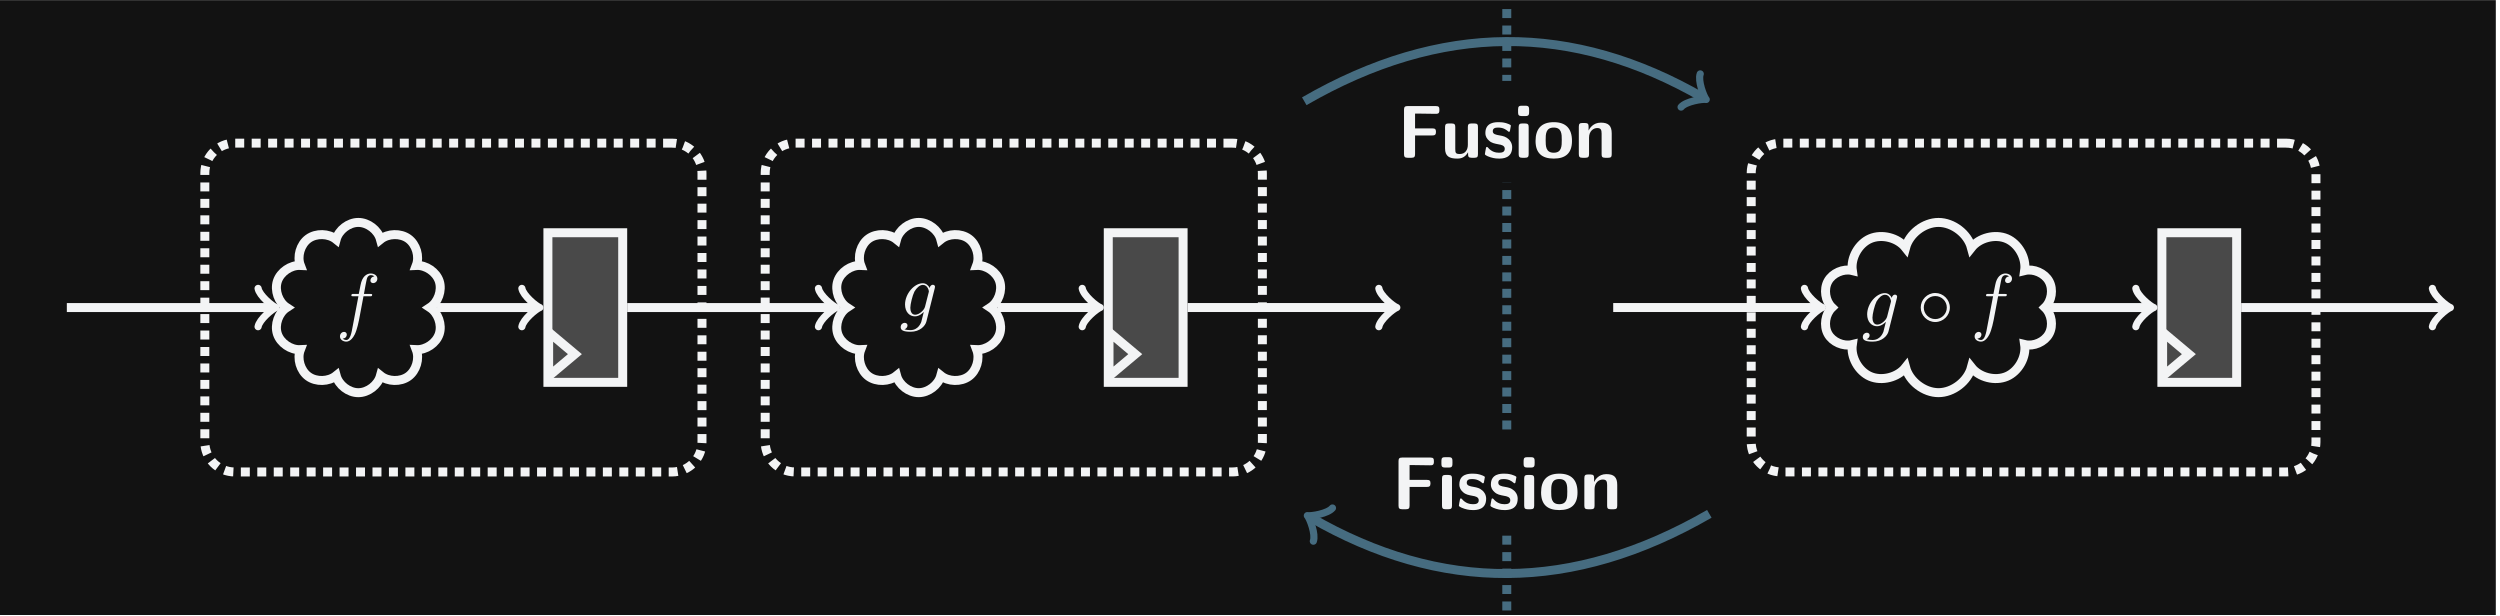
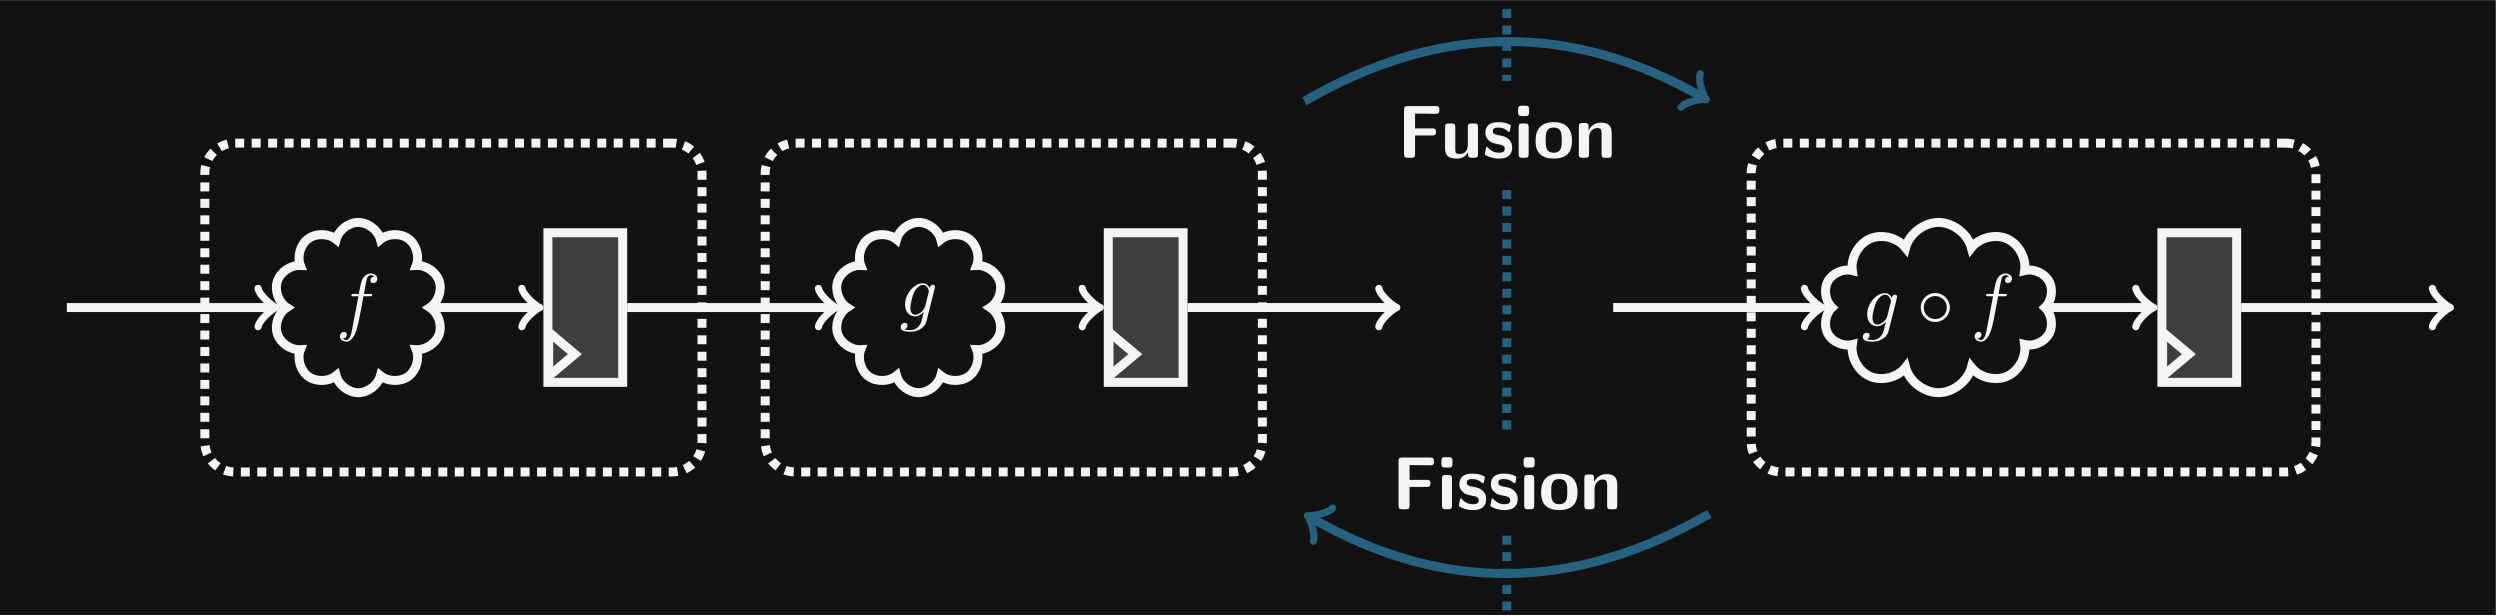
<svg xmlns="http://www.w3.org/2000/svg" xmlns:xlink="http://www.w3.org/1999/xlink" width="332.443" height="81.896" viewBox="0 0 332.443 81.896">
  <defs>
    <g>
      <g id="glyph-0-0">
        <path d="M 3.656 -3.984 L 4.516 -3.984 C 4.703 -3.984 4.812 -3.984 4.812 -4.188 C 4.812 -4.297 4.703 -4.297 4.531 -4.297 L 3.719 -4.297 L 3.922 -5.422 C 3.969 -5.641 4.094 -6.344 4.156 -6.453 C 4.25 -6.656 4.422 -6.797 4.625 -6.797 C 4.672 -6.797 4.922 -6.797 5.109 -6.625 C 4.672 -6.578 4.578 -6.234 4.578 -6.078 C 4.578 -5.859 4.75 -5.734 4.953 -5.734 C 5.203 -5.734 5.5 -5.953 5.5 -6.328 C 5.5 -6.781 5.031 -7.016 4.625 -7.016 C 4.297 -7.016 3.656 -6.844 3.359 -5.859 C 3.297 -5.641 3.281 -5.547 3.031 -4.297 L 2.344 -4.297 C 2.156 -4.297 2.047 -4.297 2.047 -4.094 C 2.047 -3.984 2.141 -3.984 2.328 -3.984 L 2.984 -3.984 L 2.234 -0.047 C 2.062 0.922 1.891 1.828 1.375 1.828 C 1.328 1.828 1.078 1.828 0.891 1.641 C 1.359 1.609 1.438 1.25 1.438 1.109 C 1.438 0.875 1.266 0.75 1.078 0.75 C 0.812 0.75 0.531 0.969 0.531 1.359 C 0.531 1.797 0.969 2.047 1.375 2.047 C 1.922 2.047 2.312 1.453 2.5 1.078 C 2.812 0.453 3.047 -0.75 3.062 -0.828 Z M 3.656 -3.984 " />
      </g>
      <g id="glyph-0-1">
        <path d="M 4.688 -3.75 C 4.703 -3.812 4.719 -3.859 4.719 -3.938 C 4.719 -4.094 4.594 -4.203 4.422 -4.203 C 4.328 -4.203 4.062 -4.125 4.016 -3.766 C 3.844 -4.141 3.5 -4.406 3.094 -4.406 C 1.953 -4.406 0.734 -3 0.734 -1.578 C 0.734 -0.594 1.328 0 2.047 0 C 2.641 0 3.109 -0.469 3.203 -0.578 L 3.219 -0.562 C 3 0.312 2.891 0.734 2.891 0.75 C 2.844 0.844 2.516 1.828 1.453 1.828 C 1.266 1.828 0.938 1.812 0.656 1.719 C 0.953 1.625 1.062 1.375 1.062 1.203 C 1.062 1.047 0.953 0.859 0.688 0.859 C 0.469 0.859 0.156 1.031 0.156 1.438 C 0.156 1.844 0.516 2.047 1.469 2.047 C 2.719 2.047 3.438 1.266 3.578 0.672 Z M 3.391 -1.281 C 3.328 -1.016 3.109 -0.766 2.891 -0.578 C 2.672 -0.391 2.375 -0.219 2.078 -0.219 C 1.578 -0.219 1.438 -0.734 1.438 -1.141 C 1.438 -1.609 1.719 -2.781 1.984 -3.297 C 2.266 -3.781 2.688 -4.188 3.109 -4.188 C 3.766 -4.188 3.906 -3.375 3.906 -3.328 C 3.906 -3.281 3.875 -3.219 3.875 -3.172 Z M 3.391 -1.281 " />
      </g>
      <g id="glyph-1-0">
        <path d="M 4.422 -2.484 C 4.422 -3.547 3.531 -4.422 2.484 -4.422 C 1.406 -4.422 0.547 -3.531 0.547 -2.484 C 0.547 -1.438 1.406 -0.562 2.484 -0.562 C 3.531 -0.562 4.422 -1.422 4.422 -2.484 Z M 2.484 -0.953 C 1.625 -0.953 0.953 -1.656 0.953 -2.484 C 0.953 -3.328 1.625 -4.016 2.484 -4.016 C 3.312 -4.016 4.016 -3.344 4.016 -2.484 C 4.016 -1.625 3.312 -0.953 2.484 -0.953 Z M 2.484 -0.953 " />
      </g>
      <g id="glyph-2-0">
        <path d="M 2.375 -2.969 L 4.672 -2.969 C 4.984 -2.969 5.156 -3.047 5.156 -3.438 C 5.156 -3.812 5.031 -3.906 4.672 -3.906 L 2.375 -3.906 L 2.375 -5.875 L 2.797 -5.875 C 3.547 -5.875 4.297 -5.844 5.047 -5.844 C 5.391 -5.844 5.609 -5.844 5.609 -6.312 L 5.609 -6.406 C 5.609 -6.719 5.547 -6.875 5.141 -6.875 L 1.391 -6.875 C 1.031 -6.875 0.906 -6.766 0.906 -6.406 L 0.906 -0.484 C 0.906 -0.125 1.016 0 1.391 0 L 1.891 0 C 2.266 0 2.375 -0.125 2.375 -0.484 Z M 2.375 -2.969 " />
      </g>
      <g id="glyph-2-1">
        <path d="M 4.969 -4.078 C 4.969 -4.406 4.906 -4.562 4.5 -4.562 L 4.094 -4.562 C 3.719 -4.562 3.625 -4.422 3.625 -4.078 L 3.625 -1.719 C 3.625 -1.062 3.281 -0.5 2.562 -0.5 C 2.016 -0.5 1.953 -0.641 1.953 -1.172 L 1.953 -4.078 C 1.953 -4.406 1.875 -4.562 1.469 -4.562 L 1.078 -4.562 C 0.719 -4.562 0.594 -4.453 0.594 -4.078 L 0.594 -1.25 C 0.594 -0.188 1.172 0.109 2.203 0.109 C 2.484 0.109 3.188 0.109 3.656 -0.734 L 3.656 -0.484 C 3.656 -0.156 3.719 0 4.125 0 L 4.5 0 C 4.875 0 4.969 -0.125 4.969 -0.484 Z M 4.969 -4.078 " />
      </g>
      <g id="glyph-2-2">
        <path d="M 3.938 -1.406 C 3.938 -1.953 3.641 -2.312 3.469 -2.469 C 3.062 -2.828 2.719 -2.891 2.297 -2.969 C 1.75 -3.062 1.359 -3.141 1.359 -3.531 C 1.359 -3.938 1.688 -4.016 2.062 -4.016 C 2.734 -4.016 3.094 -3.766 3.359 -3.547 C 3.453 -3.453 3.469 -3.453 3.516 -3.453 C 3.609 -3.453 3.641 -3.547 3.641 -3.578 C 3.656 -3.656 3.766 -4.219 3.766 -4.266 C 3.766 -4.422 3.234 -4.562 3.125 -4.609 C 2.734 -4.719 2.406 -4.734 2.156 -4.734 C 1.703 -4.734 0.375 -4.734 0.375 -3.297 C 0.375 -2.812 0.594 -2.516 0.859 -2.281 C 1.203 -1.953 1.594 -1.891 2.156 -1.781 C 2.453 -1.734 2.953 -1.641 2.953 -1.203 C 2.953 -0.734 2.562 -0.672 2.188 -0.672 C 1.734 -0.672 1.188 -0.797 0.719 -1.359 C 0.672 -1.406 0.641 -1.438 0.578 -1.438 C 0.484 -1.438 0.453 -1.344 0.453 -1.281 C 0.422 -1.141 0.312 -0.578 0.312 -0.484 C 0.312 -0.297 1.047 -0.062 1.062 -0.062 C 1.609 0.109 2.016 0.109 2.188 0.109 C 2.688 0.109 3.938 0.062 3.938 -1.406 Z M 3.938 -1.406 " />
      </g>
      <g id="glyph-2-3">
        <path d="M 1.016 -6.922 C 0.703 -6.922 0.531 -6.859 0.531 -6.453 L 0.531 -6 C 0.531 -5.688 0.641 -5.547 1 -5.547 L 1.516 -5.547 C 2 -5.547 2 -5.766 2 -6.234 C 2 -6.703 2 -6.922 1.516 -6.922 Z M 1.938 -4.078 C 1.938 -4.406 1.859 -4.562 1.453 -4.562 L 1.078 -4.562 C 0.734 -4.562 0.609 -4.453 0.609 -4.078 L 0.609 -0.484 C 0.609 -0.125 0.719 0 1.078 0 L 1.453 0 C 1.828 0 1.938 -0.125 1.938 -0.484 Z M 1.938 -4.078 " />
      </g>
      <g id="glyph-2-4">
        <path d="M 5.156 -2.234 C 5.156 -3.875 4.359 -4.734 2.734 -4.734 C 1.078 -4.734 0.312 -3.844 0.312 -2.234 C 0.312 -0.609 1.172 0.109 2.734 0.109 C 4.297 0.109 5.156 -0.609 5.156 -2.234 Z M 2.734 -0.672 C 1.656 -0.672 1.656 -1.562 1.656 -2.359 C 1.656 -3.125 1.656 -4.016 2.734 -4.016 C 3.797 -4.016 3.797 -3.141 3.797 -2.359 C 3.797 -1.578 3.797 -0.672 2.734 -0.672 Z M 2.734 -0.672 " />
      </g>
      <g id="glyph-2-5">
        <path d="M 4.969 -3.234 C 4.969 -4.266 4.531 -4.672 3.516 -4.672 C 2.484 -4.672 2.031 -3.906 1.906 -3.641 L 1.891 -3.641 L 1.891 -4.141 C 1.891 -4.453 1.828 -4.625 1.406 -4.625 L 1.078 -4.625 C 0.719 -4.625 0.594 -4.516 0.594 -4.141 L 0.594 -0.484 C 0.594 -0.125 0.703 0 1.078 0 L 1.469 0 C 1.844 0 1.953 -0.125 1.953 -0.484 L 1.953 -2.672 C 1.953 -3.547 2.531 -3.953 3.047 -3.953 C 3.516 -3.953 3.625 -3.719 3.625 -3.219 L 3.625 -0.484 C 3.625 -0.156 3.688 0 4.094 0 L 4.5 0 C 4.875 0 4.969 -0.125 4.969 -0.484 Z M 4.969 -3.234 " />
      </g>
    </g>
    <clipPath id="clip-0">
      <path clip-rule="nonzero" d="M 0 0.016 L 331.887 0.016 L 331.887 81.777 L 0 81.777 Z M 0 0.016 " />
    </clipPath>
    <clipPath id="clip-1">
      <path clip-rule="nonzero" d="M 156 0.016 L 244 0.016 L 244 31 L 156 31 Z M 156 0.016 " />
    </clipPath>
    <clipPath id="clip-2">
      <path clip-rule="nonzero" d="M 157 51 L 245 51 L 245 81.777 L 157 81.777 Z M 157 51 " />
    </clipPath>
    <clipPath id="clip-3">
      <path clip-rule="nonzero" d="M 199 0.016 L 201 0.016 L 201 81.777 L 199 81.777 Z M 199 0.016 " />
    </clipPath>
  </defs>
  <g clip-path="url(#clip-0)">
    <path fill-rule="nonzero" fill="rgb(7.059%, 7.059%, 7.059%)" fill-opacity="1" d="M 0 81.777 L 331.887 81.777 L 331.887 0.016 L 0 0.016 Z M 0 81.777 " />
  </g>
  <path fill="none" stroke-width="1.196" stroke-linecap="butt" stroke-linejoin="miter" stroke="rgb(95.293%, 95.685%, 96.077%)" stroke-opacity="1" stroke-miterlimit="10" d="M 41.779 9.076 C 41.442 10.325 40.123 11.338 38.828 11.338 C 37.533 11.338 36.215 10.325 35.878 9.076 C 34.872 9.89 33.209 9.933 32.165 9.174 C 31.116 8.415 30.643 6.819 31.108 5.61 C 29.817 5.676 28.444 4.733 28.045 3.505 C 27.646 2.272 28.201 0.703 29.285 -0.001 C 28.201 -0.706 27.646 -2.275 28.045 -3.503 C 28.444 -4.732 29.817 -5.675 31.108 -5.608 C 30.643 -6.817 31.116 -8.414 32.165 -9.173 C 33.209 -9.932 34.872 -9.889 35.878 -9.075 C 36.215 -10.327 37.533 -11.341 38.828 -11.341 C 40.123 -11.341 41.442 -10.327 41.779 -9.075 C 42.784 -9.889 44.447 -9.932 45.492 -9.173 C 46.54 -8.414 47.014 -6.817 46.548 -5.608 C 47.839 -5.675 49.213 -4.732 49.612 -3.503 C 50.011 -2.275 49.455 -0.706 48.372 -0.001 C 49.455 0.703 50.011 2.272 49.612 3.505 C 49.213 4.733 47.839 5.676 46.548 5.61 C 47.014 6.819 46.54 8.411 45.492 9.174 C 44.447 9.933 42.784 9.89 41.779 9.076 Z M 41.779 9.076 " transform="matrix(0.998327, 0, 0, -0.998327, 8.885113, 40.89708)" />
  <g fill="rgb(95.293%, 95.685%, 96.077%)" fill-opacity="1">
    <use xlink:href="#glyph-0-0" x="44.678" y="43.383" />
  </g>
-   <path fill-rule="nonzero" fill="rgb(28.529%, 28.529%, 28.529%)" fill-opacity="1" stroke-width="1.196" stroke-linecap="butt" stroke-linejoin="miter" stroke="rgb(95.293%, 95.685%, 96.077%)" stroke-opacity="1" stroke-miterlimit="10" d="M 64.081 -9.963 L 74.043 -9.963 L 74.043 9.965 L 64.081 9.965 Z M 64.081 -9.963 " transform="matrix(0.998327, 0, 0, -0.998327, 8.885113, 40.89708)" />
+   <path fill-rule="nonzero" fill="rgb(24.236%, 24.236%, 24.236%)" fill-opacity="1" stroke-width="1.196" stroke-linecap="butt" stroke-linejoin="miter" stroke="rgb(95.293%, 95.685%, 96.077%)" stroke-opacity="1" stroke-miterlimit="10" d="M 64.081 -9.963 L 74.043 -9.963 L 74.043 9.965 L 64.081 9.965 Z M 64.081 -9.963 " transform="matrix(0.998327, 0, 0, -0.998327, 8.885113, 40.89708)" />
  <path fill="none" stroke-width="1.196" stroke-linecap="butt" stroke-linejoin="miter" stroke="rgb(95.293%, 95.685%, 96.077%)" stroke-opacity="1" stroke-miterlimit="10" d="M 67.677 -6.207 L 64.179 -3.272 L 64.179 -9.142 Z M 67.677 -6.207 " transform="matrix(0.998327, 0, 0, -0.998327, 8.885113, 40.89708)" />
  <path fill="none" stroke-width="1.196" stroke-linecap="butt" stroke-linejoin="miter" stroke="rgb(95.293%, 95.685%, 96.077%)" stroke-opacity="1" stroke-miterlimit="10" d="M 116.419 9.076 C 116.086 10.328 114.764 11.338 113.473 11.338 C 112.178 11.338 110.855 10.328 110.522 9.076 C 109.517 9.89 107.854 9.933 106.805 9.174 C 105.761 8.415 105.287 6.819 105.749 5.61 C 104.458 5.676 103.088 4.733 102.685 3.505 C 102.286 2.276 102.842 0.707 103.929 0.003 C 102.842 -0.706 102.286 -2.275 102.685 -3.503 C 103.088 -4.732 104.458 -5.675 105.749 -5.608 C 105.287 -6.817 105.761 -8.414 106.805 -9.173 C 107.854 -9.932 109.517 -9.889 110.522 -9.075 C 110.855 -10.323 112.178 -11.337 113.473 -11.337 C 114.764 -11.337 116.086 -10.323 116.419 -9.075 C 117.425 -9.889 119.088 -9.932 120.136 -9.173 C 121.181 -8.414 121.654 -6.817 121.193 -5.608 C 122.484 -5.675 123.853 -4.732 124.256 -3.503 C 124.655 -2.275 124.1 -0.706 123.016 0.003 C 124.1 0.707 124.655 2.276 124.256 3.505 C 123.853 4.733 122.484 5.676 121.193 5.61 C 121.654 6.819 121.181 8.415 120.136 9.174 C 119.091 9.933 117.425 9.89 116.419 9.076 Z M 116.419 9.076 " transform="matrix(0.998327, 0, 0, -0.998327, 8.885113, 40.89708)" />
  <g fill="rgb(95.293%, 95.685%, 96.077%)" fill-opacity="1">
    <use xlink:href="#glyph-0-1" x="119.615" y="42.07" />
  </g>
-   <path fill-rule="nonzero" fill="rgb(28.529%, 28.529%, 28.529%)" fill-opacity="1" stroke-width="1.196" stroke-linecap="butt" stroke-linejoin="miter" stroke="rgb(95.293%, 95.685%, 96.077%)" stroke-opacity="1" stroke-miterlimit="10" d="M 138.722 -9.963 L 148.688 -9.963 L 148.688 9.965 L 138.722 9.965 Z M 138.722 -9.963 " transform="matrix(0.998327, 0, 0, -0.998327, 8.885113, 40.89708)" />
+   <path fill-rule="nonzero" fill="rgb(24.236%, 24.236%, 24.236%)" fill-opacity="1" stroke-width="1.196" stroke-linecap="butt" stroke-linejoin="miter" stroke="rgb(95.293%, 95.685%, 96.077%)" stroke-opacity="1" stroke-miterlimit="10" d="M 138.722 -9.963 L 148.688 -9.963 L 148.688 9.965 L 138.722 9.965 Z M 138.722 -9.963 " transform="matrix(0.998327, 0, 0, -0.998327, 8.885113, 40.89708)" />
  <path fill="none" stroke-width="1.196" stroke-linecap="butt" stroke-linejoin="miter" stroke="rgb(95.293%, 95.685%, 96.077%)" stroke-opacity="1" stroke-miterlimit="10" d="M 142.318 -6.207 L 138.82 -3.272 L 138.82 -9.142 Z M 142.318 -6.207 " transform="matrix(0.998327, 0, 0, -0.998327, 8.885113, 40.89708)" />
  <path fill="none" stroke-width="1.196" stroke-linecap="butt" stroke-linejoin="miter" stroke="rgb(95.293%, 95.685%, 96.077%)" stroke-opacity="1" stroke-dasharray="1.196 0.996" stroke-miterlimit="10" d="M 80.621 21.899 L 22.371 21.899 C 20.168 21.899 18.384 20.114 18.384 17.915 L 18.384 -17.914 C 18.384 -20.117 20.168 -21.901 22.371 -21.901 L 80.621 -21.901 C 82.82 -21.901 84.604 -20.117 84.604 -17.914 L 84.604 17.915 C 84.604 20.114 82.82 21.899 80.621 21.899 Z M 80.621 21.899 " transform="matrix(0.998327, 0, 0, -0.998327, 8.885113, 40.89708)" />
  <path fill="none" stroke-width="1.196" stroke-linecap="butt" stroke-linejoin="miter" stroke="rgb(95.293%, 95.685%, 96.077%)" stroke-opacity="1" stroke-dasharray="1.196 0.996" stroke-miterlimit="10" d="M 155.261 21.899 L 97.012 21.899 C 94.809 21.899 93.024 20.114 93.024 17.915 L 93.024 -17.914 C 93.024 -20.113 94.809 -21.897 97.012 -21.897 L 155.261 -21.897 C 157.464 -21.897 159.248 -20.113 159.248 -17.914 L 159.248 17.915 C 159.248 20.114 157.464 21.899 155.261 21.899 Z M 155.261 21.899 " transform="matrix(0.998327, 0, 0, -0.998327, 8.885113, 40.89708)" />
  <path fill="none" stroke-width="1.196" stroke-linecap="butt" stroke-linejoin="miter" stroke="rgb(95.293%, 95.685%, 96.077%)" stroke-opacity="1" stroke-miterlimit="10" d="M 0.002 -0.001 L 27.391 -0.001 " transform="matrix(0.998327, 0, 0, -0.998327, 8.885113, 40.89708)" />
  <path fill="none" stroke-width="0.956" stroke-linecap="round" stroke-linejoin="round" stroke="rgb(95.293%, 95.685%, 96.077%)" stroke-opacity="1" stroke-miterlimit="10" d="M -1.913 2.55 C -1.752 1.595 0.001 0.159 0.478 -0.001 C 0.001 -0.158 -1.752 -1.594 -1.913 -2.549 " transform="matrix(0.998327, 0, 0, -0.998327, 36.22968, 40.89708)" />
  <path fill="none" stroke-width="1.196" stroke-linecap="butt" stroke-linejoin="miter" stroke="rgb(95.293%, 95.685%, 96.077%)" stroke-opacity="1" stroke-miterlimit="10" d="M 49.311 -0.001 L 62.528 -0.001 " transform="matrix(0.998327, 0, 0, -0.998327, 8.885113, 40.89708)" />
  <path fill="none" stroke-width="0.956" stroke-linecap="round" stroke-linejoin="round" stroke="rgb(95.293%, 95.685%, 96.077%)" stroke-opacity="1" stroke-miterlimit="10" d="M -1.913 2.549 C -1.752 1.595 0.001 0.159 0.478 -0.002 C 0.001 -0.158 -1.752 -1.594 -1.913 -2.549 " transform="matrix(0.998327, 0, 0, -0.998327, 71.30803, 40.89665)" />
  <path fill="none" stroke-width="1.196" stroke-linecap="butt" stroke-linejoin="miter" stroke="rgb(95.293%, 95.685%, 96.077%)" stroke-opacity="1" stroke-miterlimit="10" d="M 74.642 -0.001 L 102.032 -0.001 " transform="matrix(0.998327, 0, 0, -0.998327, 8.885113, 40.89708)" />
  <path fill="none" stroke-width="0.956" stroke-linecap="round" stroke-linejoin="round" stroke="rgb(95.293%, 95.685%, 96.077%)" stroke-opacity="1" stroke-miterlimit="10" d="M -1.914 2.549 C -1.754 1.595 -0.001 0.159 0.476 -0.002 C -0.001 -0.158 -1.754 -1.594 -1.914 -2.549 " transform="matrix(0.998327, 0, 0, -0.998327, 110.747, 40.89665)" />
  <path fill="none" stroke-width="1.196" stroke-linecap="butt" stroke-linejoin="miter" stroke="rgb(95.293%, 95.685%, 96.077%)" stroke-opacity="1" stroke-miterlimit="10" d="M 123.951 0.003 L 137.169 0.003 " transform="matrix(0.998327, 0, 0, -0.998327, 8.885113, 40.89708)" />
  <path fill="none" stroke-width="0.956" stroke-linecap="round" stroke-linejoin="round" stroke="rgb(95.293%, 95.685%, 96.077%)" stroke-opacity="1" stroke-miterlimit="10" d="M -1.915 2.549 C -1.754 1.594 -0.001 0.158 0.48 0.002 C -0.001 -0.159 -1.754 -1.595 -1.915 -2.549 " transform="matrix(0.998327, 0, 0, -0.998327, 145.8254, 40.89619)" />
  <path fill="none" stroke-width="1.196" stroke-linecap="butt" stroke-linejoin="miter" stroke="rgb(95.293%, 95.685%, 96.077%)" stroke-opacity="1" stroke-miterlimit="10" d="M 149.283 0.003 L 176.676 0.003 " transform="matrix(0.998327, 0, 0, -0.998327, 8.885113, 40.89708)" />
  <path fill="none" stroke-width="0.956" stroke-linecap="round" stroke-linejoin="round" stroke="rgb(95.293%, 95.685%, 96.077%)" stroke-opacity="1" stroke-miterlimit="10" d="M -1.912 2.549 C -1.752 1.594 0.001 0.158 0.479 0.002 C 0.001 -0.159 -1.752 -1.595 -1.912 -2.549 " transform="matrix(0.998327, 0, 0, -0.998327, 185.2644, 40.89619)" />
  <path fill="none" stroke-width="1.196" stroke-linecap="butt" stroke-linejoin="miter" stroke="rgb(95.293%, 95.685%, 96.077%)" stroke-opacity="1" stroke-miterlimit="10" d="M 253.692 7.977 C 253.195 9.835 251.23 11.338 249.309 11.338 C 247.384 11.338 245.42 9.835 244.923 7.977 C 243.874 9.307 241.765 9.843 240.208 9.174 C 238.651 8.505 237.587 6.603 237.829 4.929 C 236.632 5.222 235.176 4.584 234.585 3.505 C 233.991 2.425 234.229 0.856 235.121 0.003 C 234.229 -0.854 233.991 -2.423 234.585 -3.503 C 235.176 -4.583 236.632 -5.221 237.829 -4.928 C 237.587 -6.602 238.651 -8.504 240.208 -9.173 C 241.761 -9.842 243.874 -9.306 244.923 -7.976 C 245.42 -9.83 247.384 -11.337 249.309 -11.337 C 251.23 -11.337 253.195 -9.83 253.692 -7.976 C 254.74 -9.306 256.849 -9.842 258.406 -9.173 C 259.964 -8.504 261.028 -6.602 260.785 -4.928 C 261.983 -5.221 263.438 -4.583 264.029 -3.503 C 264.624 -2.423 264.385 -0.854 263.493 0.003 C 264.385 0.856 264.624 2.425 264.029 3.505 C 263.438 4.584 261.983 5.222 260.785 4.929 C 261.028 6.603 259.964 8.505 258.406 9.174 C 256.853 9.843 254.74 9.307 253.692 7.977 Z M 253.692 7.977 " transform="matrix(0.998327, 0, 0, -0.998327, 8.885113, 40.89708)" />
  <g fill="rgb(95.293%, 95.685%, 96.077%)" fill-opacity="1">
    <use xlink:href="#glyph-0-1" x="247.555" y="43.383" />
  </g>
  <g fill="rgb(95.293%, 95.685%, 96.077%)" fill-opacity="1">
    <use xlink:href="#glyph-1-0" x="254.866" y="43.383" />
  </g>
  <g fill="rgb(95.293%, 95.685%, 96.077%)" fill-opacity="1">
    <use xlink:href="#glyph-0-0" x="262.049" y="43.383" />
  </g>
-   <path fill-rule="nonzero" fill="rgb(28.529%, 28.529%, 28.529%)" fill-opacity="1" stroke-width="1.196" stroke-linecap="butt" stroke-linejoin="miter" stroke="rgb(95.293%, 95.685%, 96.077%)" stroke-opacity="1" stroke-miterlimit="10" d="M 279.062 -9.963 L 289.024 -9.963 L 289.024 9.965 L 279.062 9.965 Z M 279.062 -9.963 " transform="matrix(0.998327, 0, 0, -0.998327, 8.885113, 40.89708)" />
+   <path fill-rule="nonzero" fill="rgb(24.236%, 24.236%, 24.236%)" fill-opacity="1" stroke-width="1.196" stroke-linecap="butt" stroke-linejoin="miter" stroke="rgb(95.293%, 95.685%, 96.077%)" stroke-opacity="1" stroke-miterlimit="10" d="M 279.062 -9.963 L 289.024 -9.963 L 289.024 9.965 L 279.062 9.965 Z M 279.062 -9.963 " transform="matrix(0.998327, 0, 0, -0.998327, 8.885113, 40.89708)" />
  <path fill="none" stroke-width="1.196" stroke-linecap="butt" stroke-linejoin="miter" stroke="rgb(95.293%, 95.685%, 96.077%)" stroke-opacity="1" stroke-miterlimit="10" d="M 282.658 -6.207 L 279.16 -3.272 L 279.16 -9.142 Z M 282.658 -6.207 " transform="matrix(0.998327, 0, 0, -0.998327, 8.885113, 40.89708)" />
  <path fill="none" stroke-width="1.196" stroke-linecap="butt" stroke-linejoin="miter" stroke="rgb(95.293%, 95.685%, 96.077%)" stroke-opacity="1" stroke-dasharray="1.196 0.996" stroke-miterlimit="10" d="M 295.598 21.899 L 228.348 21.899 C 226.145 21.899 224.361 20.114 224.361 17.915 L 224.361 -17.914 C 224.361 -20.113 226.145 -21.897 228.348 -21.897 L 295.598 -21.897 C 297.801 -21.897 299.585 -20.113 299.585 -17.914 L 299.585 17.915 C 299.585 20.114 297.801 21.899 295.598 21.899 Z M 295.598 21.899 " transform="matrix(0.998327, 0, 0, -0.998327, 8.885113, 40.89708)" />
  <path fill="none" stroke-width="1.196" stroke-linecap="butt" stroke-linejoin="miter" stroke="rgb(95.293%, 95.685%, 96.077%)" stroke-opacity="1" stroke-miterlimit="10" d="M 205.979 0.003 L 233.369 0.003 " transform="matrix(0.998327, 0, 0, -0.998327, 8.885113, 40.89708)" />
  <path fill="none" stroke-width="0.956" stroke-linecap="round" stroke-linejoin="round" stroke="rgb(95.293%, 95.685%, 96.077%)" stroke-opacity="1" stroke-miterlimit="10" d="M -1.913 2.549 C -1.753 1.594 0 0.158 0.477 0.002 C 0 -0.159 -1.753 -1.595 -1.913 -2.549 " transform="matrix(0.998327, 0, 0, -0.998327, 241.8632, 40.89619)" />
  <path fill="none" stroke-width="1.196" stroke-linecap="butt" stroke-linejoin="miter" stroke="rgb(95.293%, 95.685%, 96.077%)" stroke-opacity="1" stroke-miterlimit="10" d="M 264.291 -0.001 L 277.505 -0.001 " transform="matrix(0.998327, 0, 0, -0.998327, 8.885113, 40.89708)" />
  <path fill="none" stroke-width="0.956" stroke-linecap="round" stroke-linejoin="round" stroke="rgb(95.293%, 95.685%, 96.077%)" stroke-opacity="1" stroke-miterlimit="10" d="M -1.911 2.549 C -1.755 1.595 -0.002 0.159 0.479 -0.002 C -0.002 -0.158 -1.755 -1.594 -1.911 -2.549 " transform="matrix(0.998327, 0, 0, -0.998327, 285.9277, 40.89659)" />
  <path fill="none" stroke-width="1.196" stroke-linecap="butt" stroke-linejoin="miter" stroke="rgb(95.293%, 95.685%, 96.077%)" stroke-opacity="1" stroke-miterlimit="10" d="M 289.623 -0.001 L 317.012 -0.001 " transform="matrix(0.998327, 0, 0, -0.998327, 8.885113, 40.89708)" />
  <path fill="none" stroke-width="0.956" stroke-linecap="round" stroke-linejoin="round" stroke="rgb(95.293%, 95.685%, 96.077%)" stroke-opacity="1" stroke-miterlimit="10" d="M -1.913 2.549 C -1.752 1.595 0 0.159 0.478 -0.002 C 0 -0.158 -1.752 -1.594 -1.913 -2.549 " transform="matrix(0.998327, 0, 0, -0.998327, 325.3667, 40.89659)" />
  <g clip-path="url(#clip-1)">
-     <path fill="none" stroke-width="1.196" stroke-linecap="butt" stroke-linejoin="miter" stroke="rgb(27.499%, 42.496%, 50%)" stroke-opacity="1" stroke-miterlimit="10" d="M 164.828 27.478 C 183.05 38 200.56 38 217.956 27.959 " transform="matrix(0.998327, 0, 0, -0.998327, 8.885113, 40.89708)" />
+     <path fill="none" stroke-width="1.196" stroke-linecap="butt" stroke-linejoin="miter" stroke="rgb(14.999%, 38.329%, 50%)" stroke-opacity="1" stroke-miterlimit="10" d="M 164.828 27.478 C 183.05 38 200.56 38 217.956 27.959 " transform="matrix(0.998327, 0, 0, -0.998327, 8.885113, 40.89708)" />
  </g>
-   <path fill="none" stroke-width="0.956" stroke-linecap="round" stroke-linejoin="round" stroke="rgb(27.499%, 42.496%, 50%)" stroke-opacity="1" stroke-miterlimit="10" d="M -1.913 2.549 C -1.754 1.592 -0 0.16 0.477 -0.002 C -0 -0.161 -1.753 -1.593 -1.913 -2.553 " transform="matrix(0.864561, 0.499144, 0.499144, -0.864561, 226.4752, 12.98621)" />
+   <path fill="none" stroke-width="0.956" stroke-linecap="round" stroke-linejoin="round" stroke="rgb(14.999%, 38.329%, 50%)" stroke-opacity="1" stroke-miterlimit="10" d="M -1.913 2.549 C -1.754 1.592 -0 0.16 0.477 -0.002 C -0 -0.161 -1.753 -1.593 -1.913 -2.553 " transform="matrix(0.864561, 0.499144, 0.499144, -0.864561, 226.4752, 12.98621)" />
  <g clip-path="url(#clip-2)">
-     <path fill="none" stroke-width="1.196" stroke-linecap="butt" stroke-linejoin="miter" stroke="rgb(27.499%, 42.496%, 50%)" stroke-opacity="1" stroke-miterlimit="10" d="M 218.782 -27.477 C 200.56 -37.999 183.05 -37.999 165.654 -27.954 " transform="matrix(0.998327, 0, 0, -0.998327, 8.885113, 40.89708)" />
+     <path fill="none" stroke-width="1.196" stroke-linecap="butt" stroke-linejoin="miter" stroke="rgb(14.999%, 38.329%, 50%)" stroke-opacity="1" stroke-miterlimit="10" d="M 218.782 -27.477 C 200.56 -37.999 183.05 -37.999 165.654 -27.954 " transform="matrix(0.998327, 0, 0, -0.998327, 8.885113, 40.89708)" />
  </g>
-   <path fill="none" stroke-width="0.956" stroke-linecap="round" stroke-linejoin="round" stroke="rgb(27.499%, 42.496%, 50%)" stroke-opacity="1" stroke-miterlimit="10" d="M -1.913 2.549 C -1.754 1.592 -0.001 0.16 0.48 -0 C -0.001 -0.161 -1.754 -1.593 -1.91 -2.551 " transform="matrix(-0.864561, -0.499144, -0.499144, 0.864561, 174.2626, 68.80652)" />
+   <path fill="none" stroke-width="0.956" stroke-linecap="round" stroke-linejoin="round" stroke="rgb(14.999%, 38.329%, 50%)" stroke-opacity="1" stroke-miterlimit="10" d="M -1.913 2.549 C -1.754 1.592 -0.001 0.16 0.48 -0 C -0.001 -0.161 -1.754 -1.593 -1.91 -2.551 " transform="matrix(-0.864561, -0.499144, -0.499144, 0.864561, 174.2626, 68.80652)" />
  <g clip-path="url(#clip-3)">
-     <path fill="none" stroke-width="1.196" stroke-linecap="butt" stroke-linejoin="miter" stroke="rgb(27.499%, 42.496%, 50%)" stroke-opacity="1" stroke-dasharray="1.196 0.996" stroke-miterlimit="10" d="M 191.803 -40.35 L 191.803 40.351 " transform="matrix(0.998327, 0, 0, -0.998327, 8.885113, 40.89708)" />
+     <path fill="none" stroke-width="1.196" stroke-linecap="butt" stroke-linejoin="miter" stroke="rgb(14.999%, 38.329%, 50%)" stroke-opacity="1" stroke-dasharray="1.196 0.996" stroke-miterlimit="10" d="M 191.803 -40.35 L 191.803 40.351 " transform="matrix(0.998327, 0, 0, -0.998327, 8.885113, 40.89708)" />
  </g>
  <path fill-rule="nonzero" fill="rgb(7.059%, 7.059%, 7.059%)" fill-opacity="1" d="M 182.484 24.297 L 218.254 24.297 L 218.254 10.758 L 182.484 10.758 Z M 182.484 24.297 " />
  <g fill="rgb(95.293%, 95.685%, 96.077%)" fill-opacity="1">
    <use xlink:href="#glyph-2-0" x="185.796" y="20.98" />
  </g>
  <g fill="rgb(95.293%, 95.685%, 96.077%)" fill-opacity="1">
    <use xlink:href="#glyph-2-1" x="191.565" y="20.98" />
    <use xlink:href="#glyph-2-2" x="197.146" y="20.98" />
    <use xlink:href="#glyph-2-3" x="201.34" y="20.98" />
    <use xlink:href="#glyph-2-4" x="203.882" y="20.98" />
    <use xlink:href="#glyph-2-5" x="209.353" y="20.98" />
  </g>
  <path fill-rule="nonzero" fill="rgb(7.059%, 7.059%, 7.059%)" fill-opacity="1" d="M 181.754 71.035 L 218.984 71.035 L 218.984 57.496 L 181.754 57.496 Z M 181.754 71.035 " />
  <g fill="rgb(95.293%, 95.685%, 96.077%)" fill-opacity="1">
    <use xlink:href="#glyph-2-0" x="185.066" y="67.719" />
    <use xlink:href="#glyph-2-3" x="191.144" y="67.719" />
    <use xlink:href="#glyph-2-2" x="193.686" y="67.719" />
    <use xlink:href="#glyph-2-2" x="197.88" y="67.719" />
    <use xlink:href="#glyph-2-3" x="202.074" y="67.719" />
    <use xlink:href="#glyph-2-4" x="204.617" y="67.719" />
    <use xlink:href="#glyph-2-5" x="210.087" y="67.719" />
  </g>
</svg>
